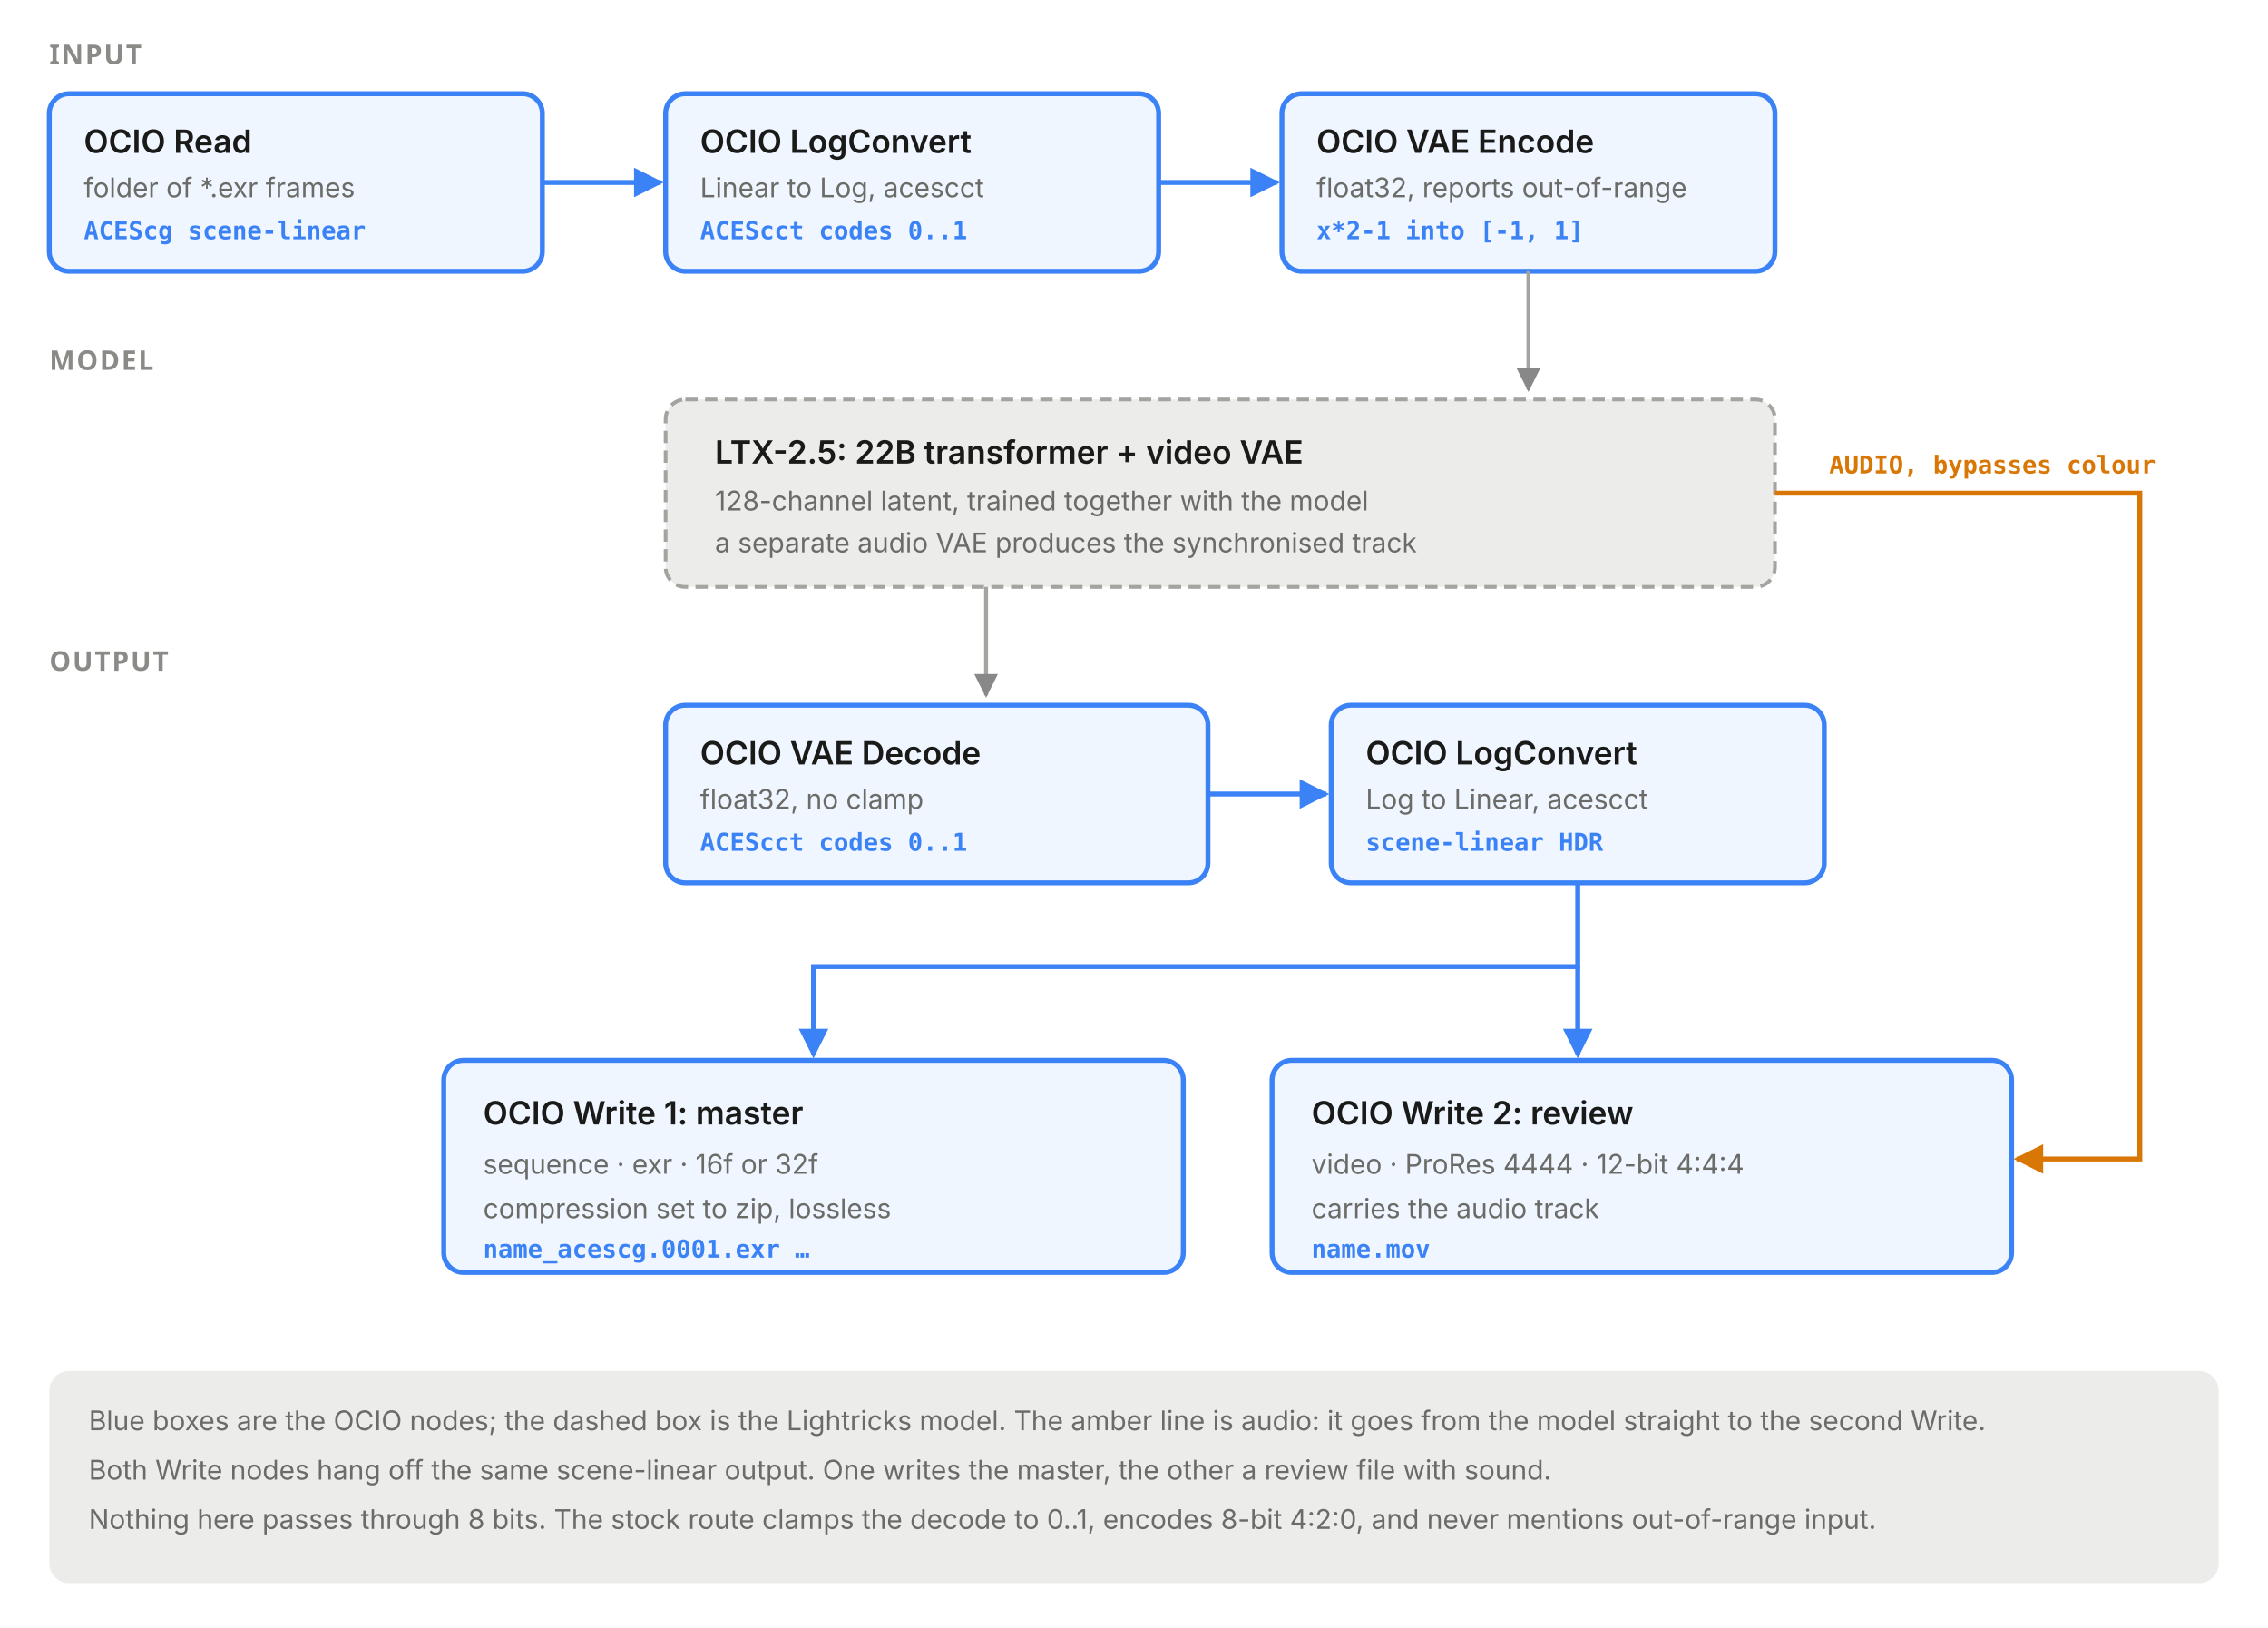
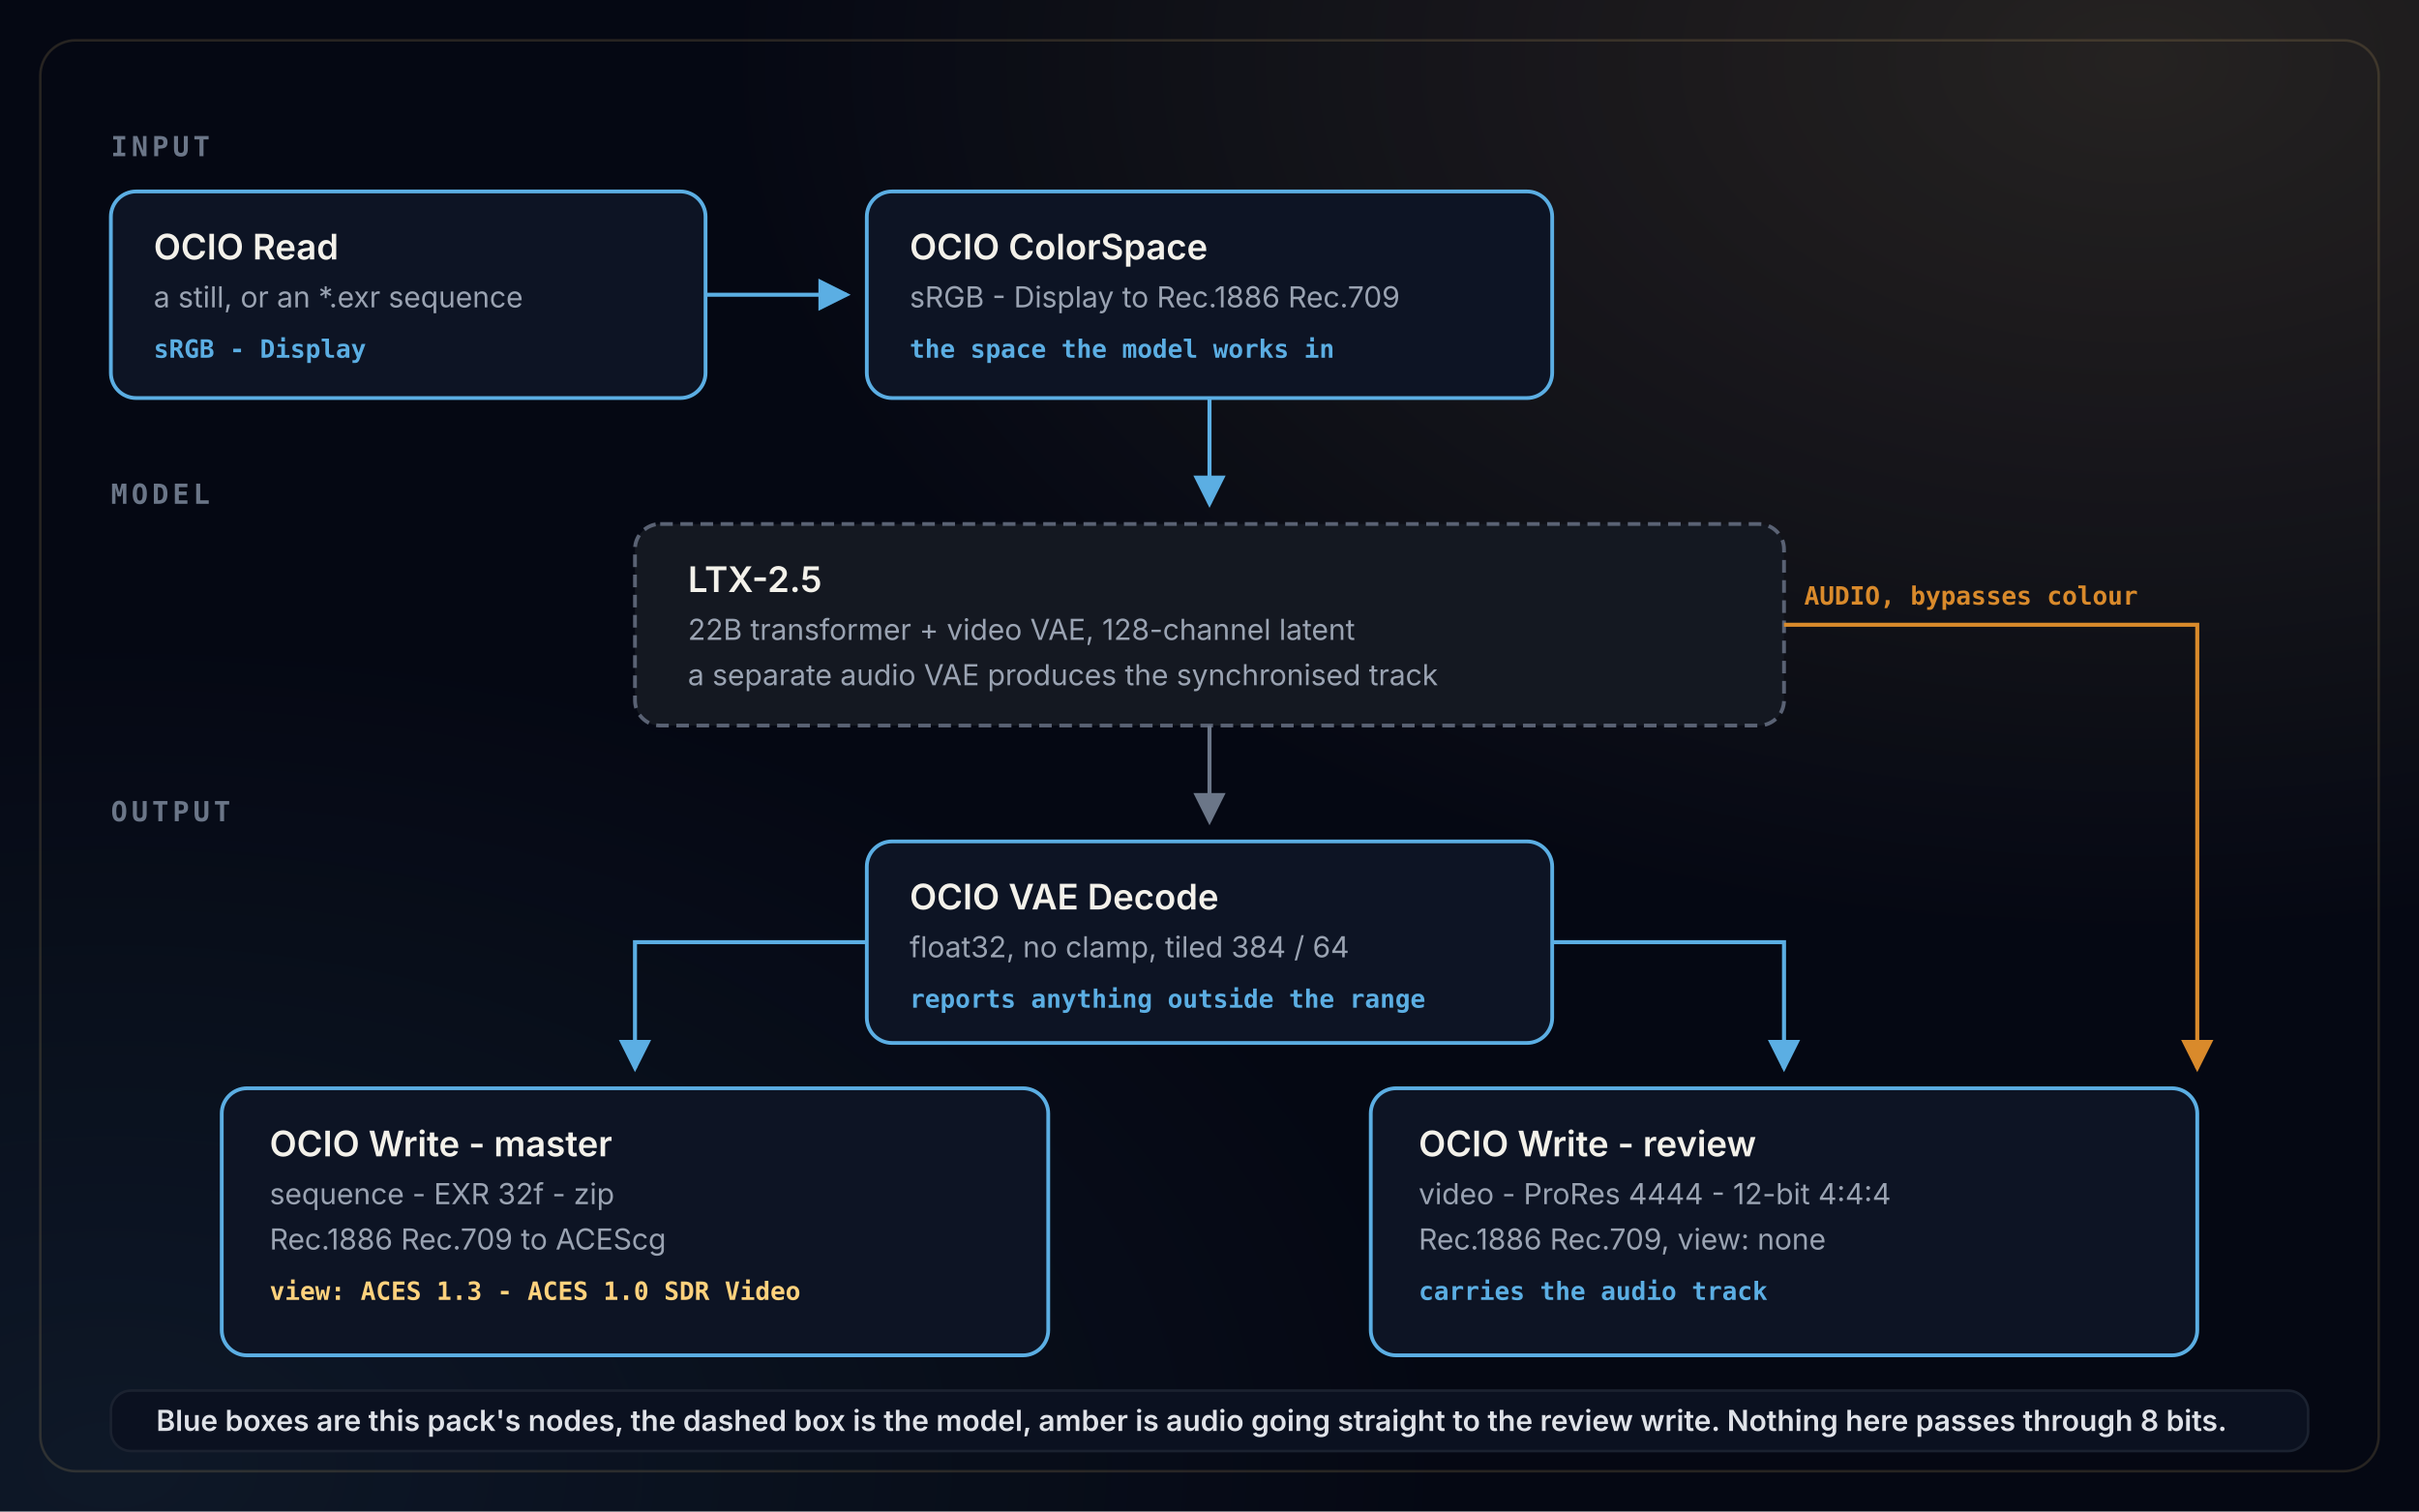
- <svg xmlns="http://www.w3.org/2000/svg" viewBox="0 0 920 660" role="img" aria-labelledby="title desc">
+ <svg xmlns="http://www.w3.org/2000/svg" viewBox="0 0 960 600" width="960" height="600" role="img" aria-labelledby="title desc" font-family="Inter,Segoe UI,Helvetica,Arial,sans-serif">
  <style>
- .box{fill:#f6f6f5;stroke:#d8d8d5;stroke-width:1.5}
- .ours{fill:#eff6ff;stroke:#3b82f6;stroke-width:2}
- .model{fill:#ececea;stroke:#a3a3a0;stroke-width:1.5;stroke-dasharray:5 3}
- .n{font:600 13px system-ui,-apple-system,Segoe UI,sans-serif;fill:#1a1a19}
- .s{font:11px system-ui,-apple-system,Segoe UI,sans-serif;fill:#6b6b68}
- .tag{font:600 10px ui-monospace,SFMono-Regular,Menlo,monospace;fill:#3b82f6}
- .au{font:600 10px ui-monospace,SFMono-Regular,Menlo,monospace;fill:#d97706}
- .w{stroke:#a3a3a0;stroke-width:1.6;fill:none}
- .wg{stroke:#3b82f6;stroke-width:2;fill:none}
- .wa{stroke:#d97706;stroke-width:2;fill:none}
- .hdr{font:600 11px system-ui,sans-serif;fill:#8a8a87;letter-spacing:.06em}
+   .stage{font:600 11px ui-monospace,SFMono-Regular,Menlo,monospace;fill:#6b7688;letter-spacing:.14em}
+   .ours{fill:#0d1424;stroke:#5BAEE3;stroke-width:1.5}
+   .model{fill:#141821;stroke:#5a6274;stroke-width:1.5;stroke-dasharray:5 3}
+   .name{font:600 14px Inter,Segoe UI,Helvetica,Arial,sans-serif;fill:#f3f1ea}
+   .sub{font:400 11.5px Inter,Segoe UI,Helvetica,Arial,sans-serif;fill:#9aa3b2}
+   .tag{font:600 10px ui-monospace,SFMono-Regular,Menlo,monospace;fill:#5BAEE3}
+   .gold{font:600 10px ui-monospace,SFMono-Regular,Menlo,monospace;fill:#FFD27D}
+   .w{stroke:#5BAEE3;stroke-width:1.6;fill:none}
+   .wm{stroke:#6b7688;stroke-width:1.6;fill:none}
+   .wa{stroke:#d98a2b;stroke-width:1.6;fill:none}
+   .au{font:600 10px ui-monospace,SFMono-Regular,Menlo,monospace;fill:#d98a2b}
+   .note{font:400 11.5px Inter,Segoe UI,Helvetica,Arial,sans-serif;fill:#9aa3b2}
+   .noteb{font:600 11.5px Inter,Segoe UI,Helvetica,Arial,sans-serif;fill:#dfe2e8}
</style>
  <defs>
-     <marker id="ar" viewBox="0 0 10 10" refX="9" refY="5" markerWidth="6" markerHeight="6" orient="auto-start-reverse">
-       <path d="M0 0 L10 5 L0 10 z" fill="#888" />
+     <marker id="ab" markerWidth="8" markerHeight="8" refX="7" refY="4" orient="auto">
+       <path d="M0,0 L8,4 L0,8 z" fill="#5BAEE3" />
    </marker>
-     <marker id="arb" viewBox="0 0 10 10" refX="9" refY="5" markerWidth="6" markerHeight="6" orient="auto-start-reverse">
-       <path d="M0 0 L10 5 L0 10 z" fill="#3b82f6" />
+     <marker id="am" markerWidth="8" markerHeight="8" refX="7" refY="4" orient="auto">
+       <path d="M0,0 L8,4 L0,8 z" fill="#6b7688" />
    </marker>
-     <marker id="ara" viewBox="0 0 10 10" refX="9" refY="5" markerWidth="6" markerHeight="6" orient="auto-start-reverse">
-       <path d="M0 0 L10 5 L0 10 z" fill="#d97706" />
+     <marker id="aa" markerWidth="8" markerHeight="8" refX="7" refY="4" orient="auto">
+       <path d="M0,0 L8,4 L0,8 z" fill="#d98a2b" />
    </marker>
+     <radialGradient id="glow" cx="88%" cy="4%" r="58%">
+       <stop offset="0%" stop-color="#FFD27D" stop-opacity=".13" />
+       <stop offset="100%" stop-color="#FFD27D" stop-opacity="0" />
+     </radialGradient>
+     <radialGradient id="glow2" cx="5%" cy="97%" r="55%">
+       <stop offset="0%" stop-color="#5BAEE3" stop-opacity=".10" />
+       <stop offset="100%" stop-color="#5BAEE3" stop-opacity="0" />
+     </radialGradient>
  </defs>
-   <rect width="920" height="660" fill="#ffffff" />
-   <text x="20" y="26" class="hdr">INPUT</text>
-   <rect class="box ours" x="20" y="38" width="200" height="72" rx="8" />
-   <text x="34" y="62" class="n">OCIO Read</text>
-   <text x="34" y="80" class="s">folder of *.exr frames</text>
-   <text x="34" y="97" class="tag">ACEScg scene-linear</text>
-   <path class="wg" d="M220 74 L268 74" marker-end="url(#arb)" />
-   <rect class="box ours" x="270" y="38" width="200" height="72" rx="8" />
-   <text x="284" y="62" class="n">OCIO LogConvert</text>
-   <text x="284" y="80" class="s">Linear to Log, acescct</text>
-   <text x="284" y="97" class="tag">ACEScct codes 0..1</text>
-   <path class="wg" d="M470 74 L518 74" marker-end="url(#arb)" />
-   <rect class="box ours" x="520" y="38" width="200" height="72" rx="8" />
-   <text x="534" y="62" class="n">OCIO VAE Encode</text>
-   <text x="534" y="80" class="s">float32, reports out-of-range</text>
-   <text x="534" y="97" class="tag">x*2-1 into [-1, 1]</text>
-   <path class="w" d="M620 110 L620 158" marker-end="url(#ar)" />
-   <text x="20" y="150" class="hdr">MODEL</text>
-   <rect class="model" x="270" y="162" width="450" height="76" rx="8" />
-   <text x="290" y="188" class="n">LTX-2.5: 22B transformer + video VAE</text>
-   <text x="290" y="207" class="s">128-channel latent, trained together with the model</text>
-   <text x="290" y="224" class="s">a separate audio VAE produces the synchronised track</text>
-   <path class="w" d="M400 238 L400 282" marker-end="url(#ar)" />
-   <path class="wa" d="M720 200 L868 200 L868 470 L818 470" marker-end="url(#ara)" />
-   <text x="742" y="192" class="au">AUDIO, bypasses colour</text>
-   <text x="20" y="272" class="hdr">OUTPUT</text>
-   <rect class="box ours" x="270" y="286" width="220" height="72" rx="8" />
-   <text x="284" y="310" class="n">OCIO VAE Decode</text>
-   <text x="284" y="328" class="s">float32, no clamp</text>
-   <text x="284" y="345" class="tag">ACEScct codes 0..1</text>
-   <path class="wg" d="M490 322 L538 322" marker-end="url(#arb)" />
-   <rect class="box ours" x="540" y="286" width="200" height="72" rx="8" />
-   <text x="554" y="310" class="n">OCIO LogConvert</text>
-   <text x="554" y="328" class="s">Log to Linear, acescct</text>
-   <text x="554" y="345" class="tag">scene-linear HDR</text>
-   <path class="wg" d="M640 358 L640 392 L330 392 L330 428" marker-end="url(#arb)" />
-   <path class="wg" d="M640 392 L640 428" marker-end="url(#arb)" />
-   <rect class="box ours" x="180" y="430" width="300" height="86" rx="8" />
-   <text x="196" y="456" class="n">OCIO Write 1: master</text>
-   <text x="196" y="476" class="s">sequence · exr · 16f or 32f</text>
-   <text x="196" y="494" class="s">compression set to zip, lossless</text>
-   <text x="196" y="510" class="tag">name_acescg.0001.exr …</text>
-   <rect class="box ours" x="516" y="430" width="300" height="86" rx="8" />
-   <text x="532" y="456" class="n">OCIO Write 2: review</text>
-   <text x="532" y="476" class="s">video · ProRes 4444 · 12-bit 4:4:4</text>
-   <text x="532" y="494" class="s">carries the audio track</text>
-   <text x="532" y="510" class="tag">name.mov</text>
-   <rect x="20" y="556" width="880" height="86" rx="8" fill="#ececea" />
-   <text x="36" y="580" class="s">Blue boxes are the OCIO nodes; the dashed box is the Lightricks model. The amber line is audio: it goes from the model straight to the second Write.</text>
-   <text x="36" y="600" class="s">Both Write nodes hang off the same scene-linear output. One writes the master, the other a review file with sound.</text>
-   <text x="36" y="620" class="s">Nothing here passes through 8 bits. The stock route clamps the decode to 0..1, encodes 8-bit 4:2:0, and never mentions out-of-range input.</text>
+   <rect width="960" height="600" fill="#050813" />
+   <rect width="960" height="600" fill="url(#glow)" />
+   <rect width="960" height="600" fill="url(#glow2)" />
+   <rect x="16" y="16" width="928" height="568" rx="14" fill="none" stroke="#FFD27D" stroke-opacity=".14" />
+   <text class="stage" x="44" y="62">INPUT</text>
+   <rect class="ours" rx="10" x="44" y="76" width="236" height="82" />
+   <text class="name" x="61" y="103">OCIO Read</text>
+   <text class="sub" x="61" y="122">a still, or an *.exr sequence</text>
+   <text class="tag" x="61" y="142">sRGB - Display</text>
+   <path class="w" d="M280,117 H336" marker-end="url(#ab)" />
+   <rect class="ours" rx="10" x="344" y="76" width="272" height="82" />
+   <text class="name" x="361" y="103">OCIO ColorSpace</text>
+   <text class="sub" x="361" y="122">sRGB - Display  to  Rec.1886 Rec.709</text>
+   <text class="tag" x="361" y="142">the space the model works in</text>
+   <path class="w" d="M480,158 V200" marker-end="url(#ab)" />
+   <text class="stage" x="44" y="200">MODEL</text>
+   <rect class="model" rx="10" x="252" y="208" width="456" height="80" />
+   <text class="name" x="273" y="235">LTX-2.5</text>
+   <text class="sub" x="273" y="254">22B transformer + video VAE, 128-channel latent</text>
+   <text class="sub" x="273" y="272">a separate audio VAE produces the synchronised track</text>
+   <path class="wm" d="M480,288 V326" marker-end="url(#am)" />
+   <path class="wa" d="M708,248 H872 V424" marker-end="url(#aa)" />
+   <text class="au" x="716" y="240">AUDIO, bypasses colour</text>
+   <text class="stage" x="44" y="326">OUTPUT</text>
+   <rect class="ours" rx="10" x="344" y="334" width="272" height="80" />
+   <text class="name" x="361" y="361">OCIO VAE Decode</text>
+   <text class="sub" x="361" y="380">float32, no clamp, tiled 384 / 64</text>
+   <text class="tag" x="361" y="400">reports anything outside the range</text>
+   <path class="w" d="M344,374 H252 V424" marker-end="url(#ab)" />
+   <path class="w" d="M616,374 H708 V424" marker-end="url(#ab)" />
+   <rect class="ours" rx="10" x="88" y="432" width="328" height="106" />
+   <text class="name" x="107" y="459">OCIO Write - master</text>
+   <text class="sub" x="107" y="478">sequence - EXR 32f - zip</text>
+   <text class="sub" x="107" y="496">Rec.1886 Rec.709  to  ACEScg</text>
+   <text class="gold" x="107" y="516">view: ACES 1.3 - ACES 1.0 SDR Video</text>
+   <rect class="ours" rx="10" x="544" y="432" width="328" height="106" />
+   <text class="name" x="563" y="459">OCIO Write - review</text>
+   <text class="sub" x="563" y="478">video - ProRes 4444 - 12-bit 4:4:4</text>
+   <text class="sub" x="563" y="496">Rec.1886 Rec.709, view: none</text>
+   <text class="tag" x="563" y="516">carries the audio track</text>
+   <rect x="44" y="552" width="872" height="24" rx="8" fill="#0b1120" stroke="#1b2230" />
+   <text class="noteb" x="62" y="568">Blue boxes are this pack's nodes, the dashed box is the model, amber is audio going straight to the review write. Nothing here passes through 8 bits.</text>
</svg>
